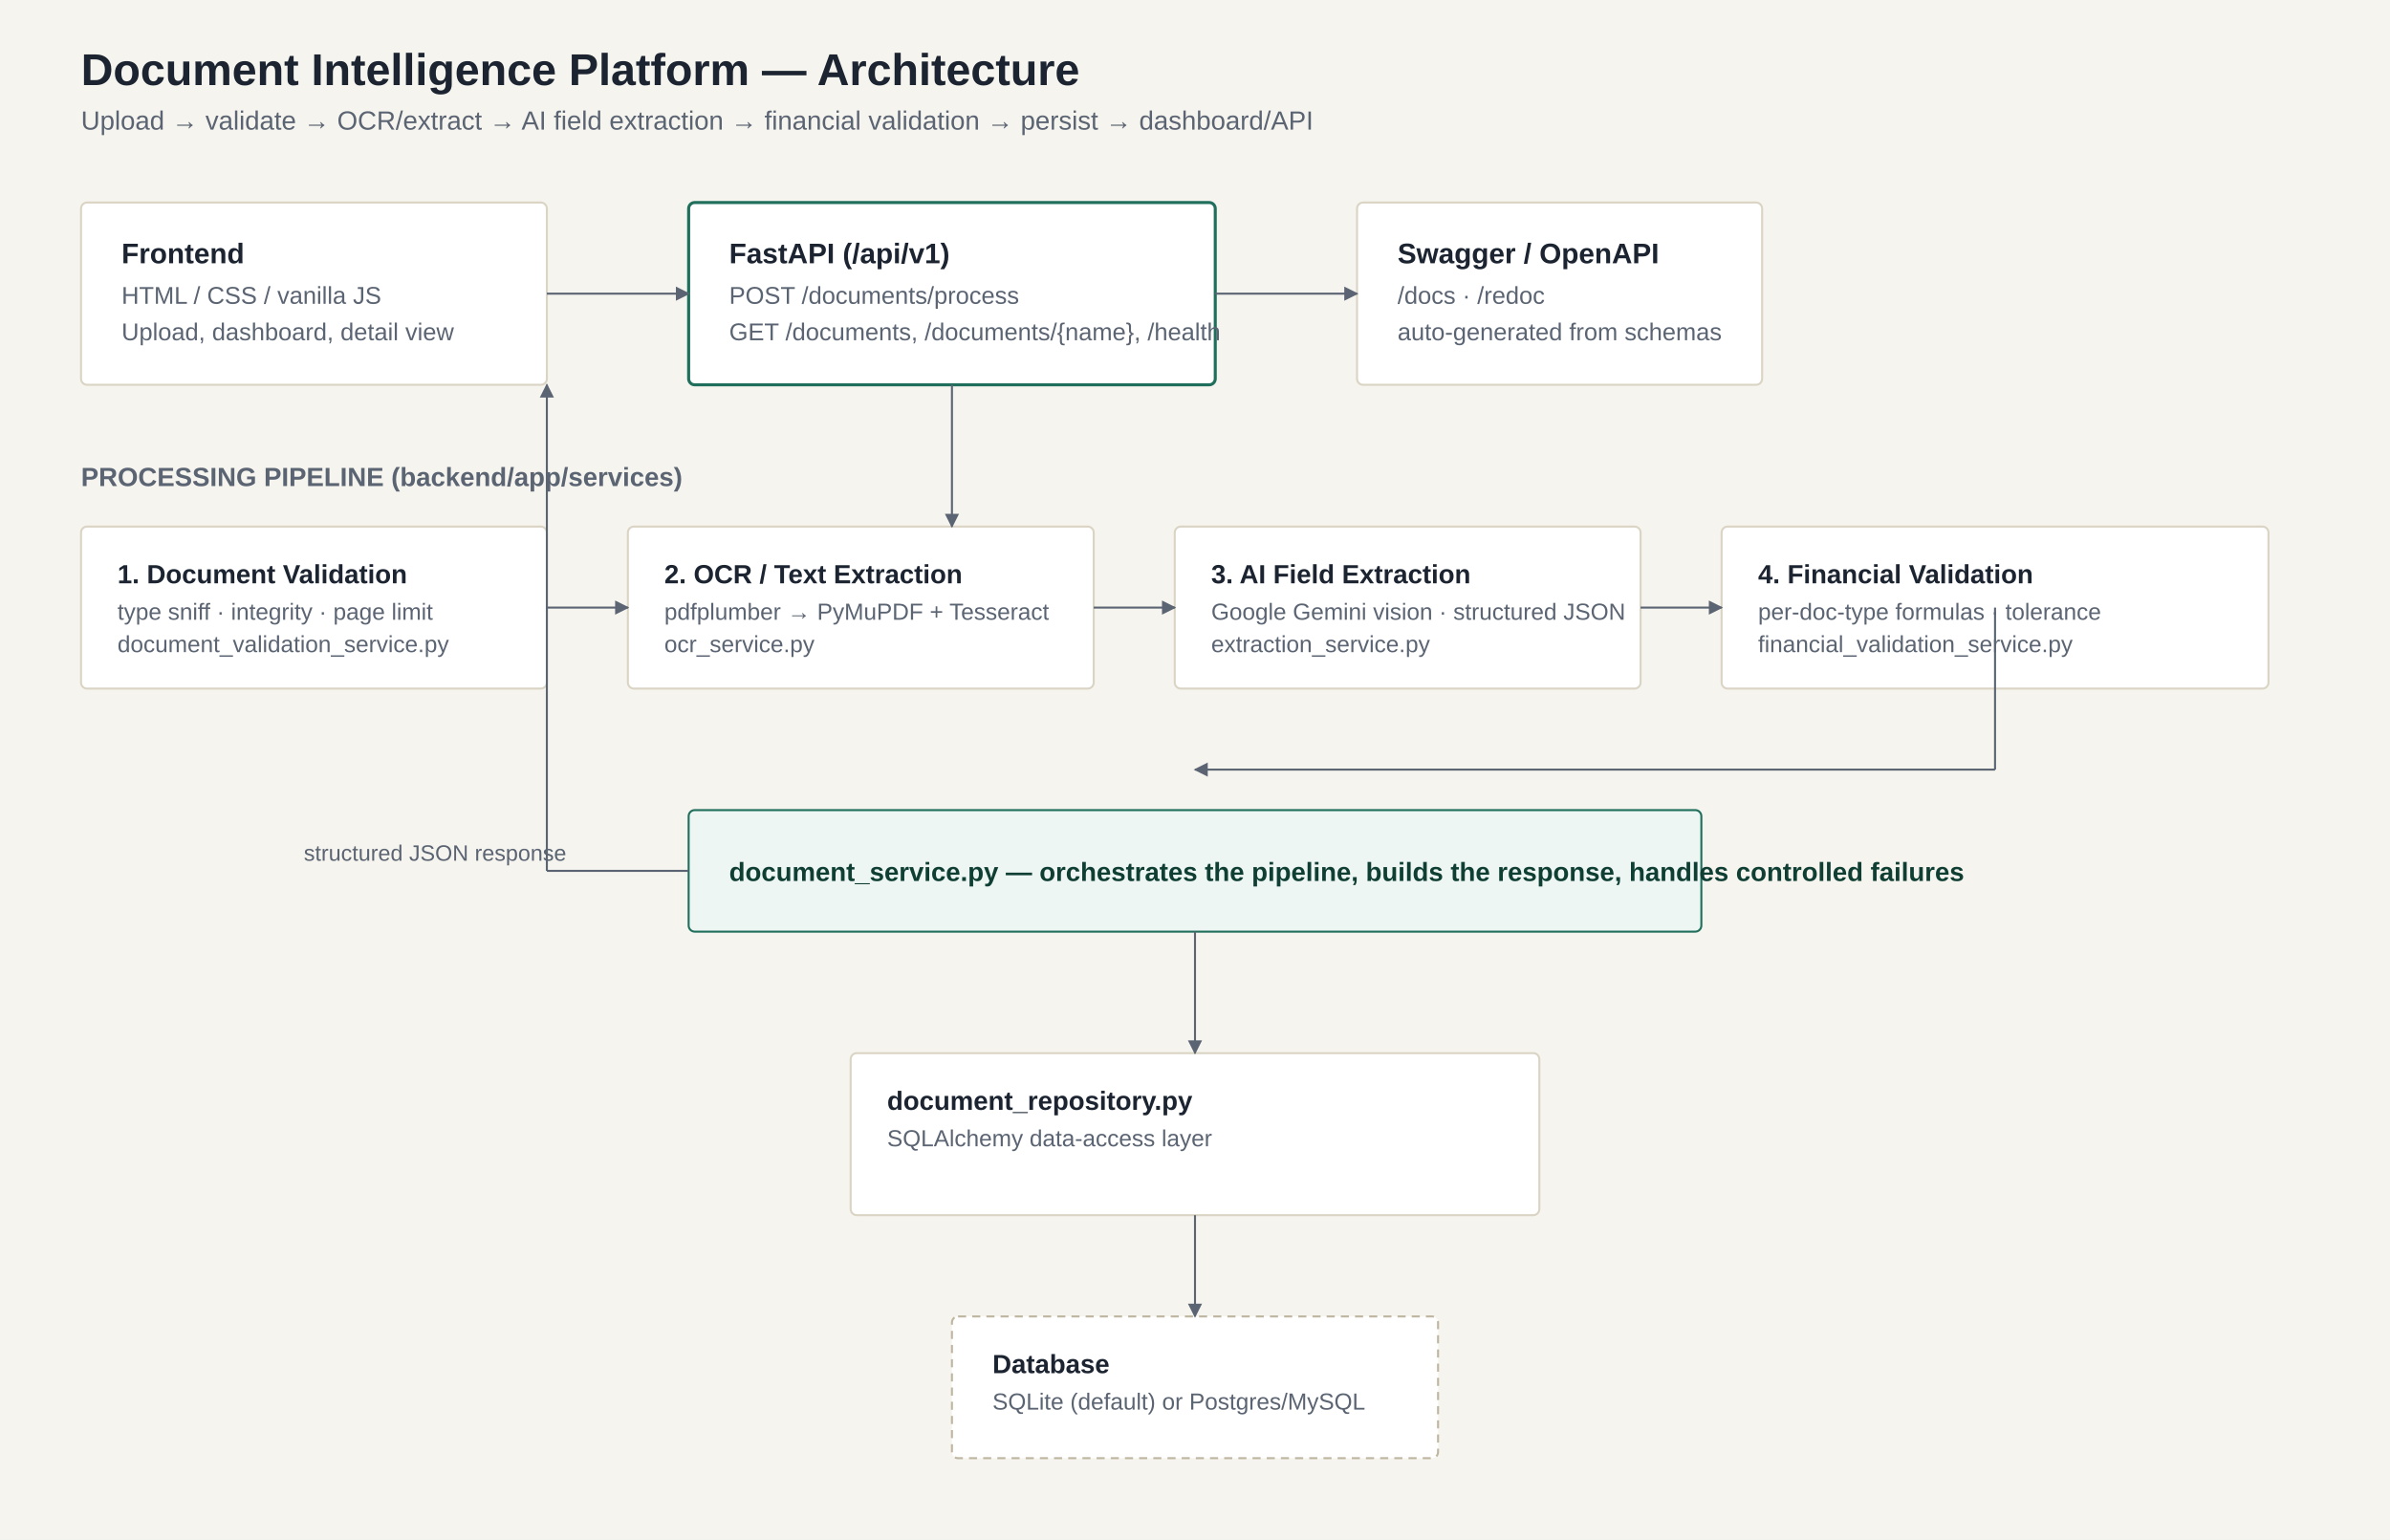
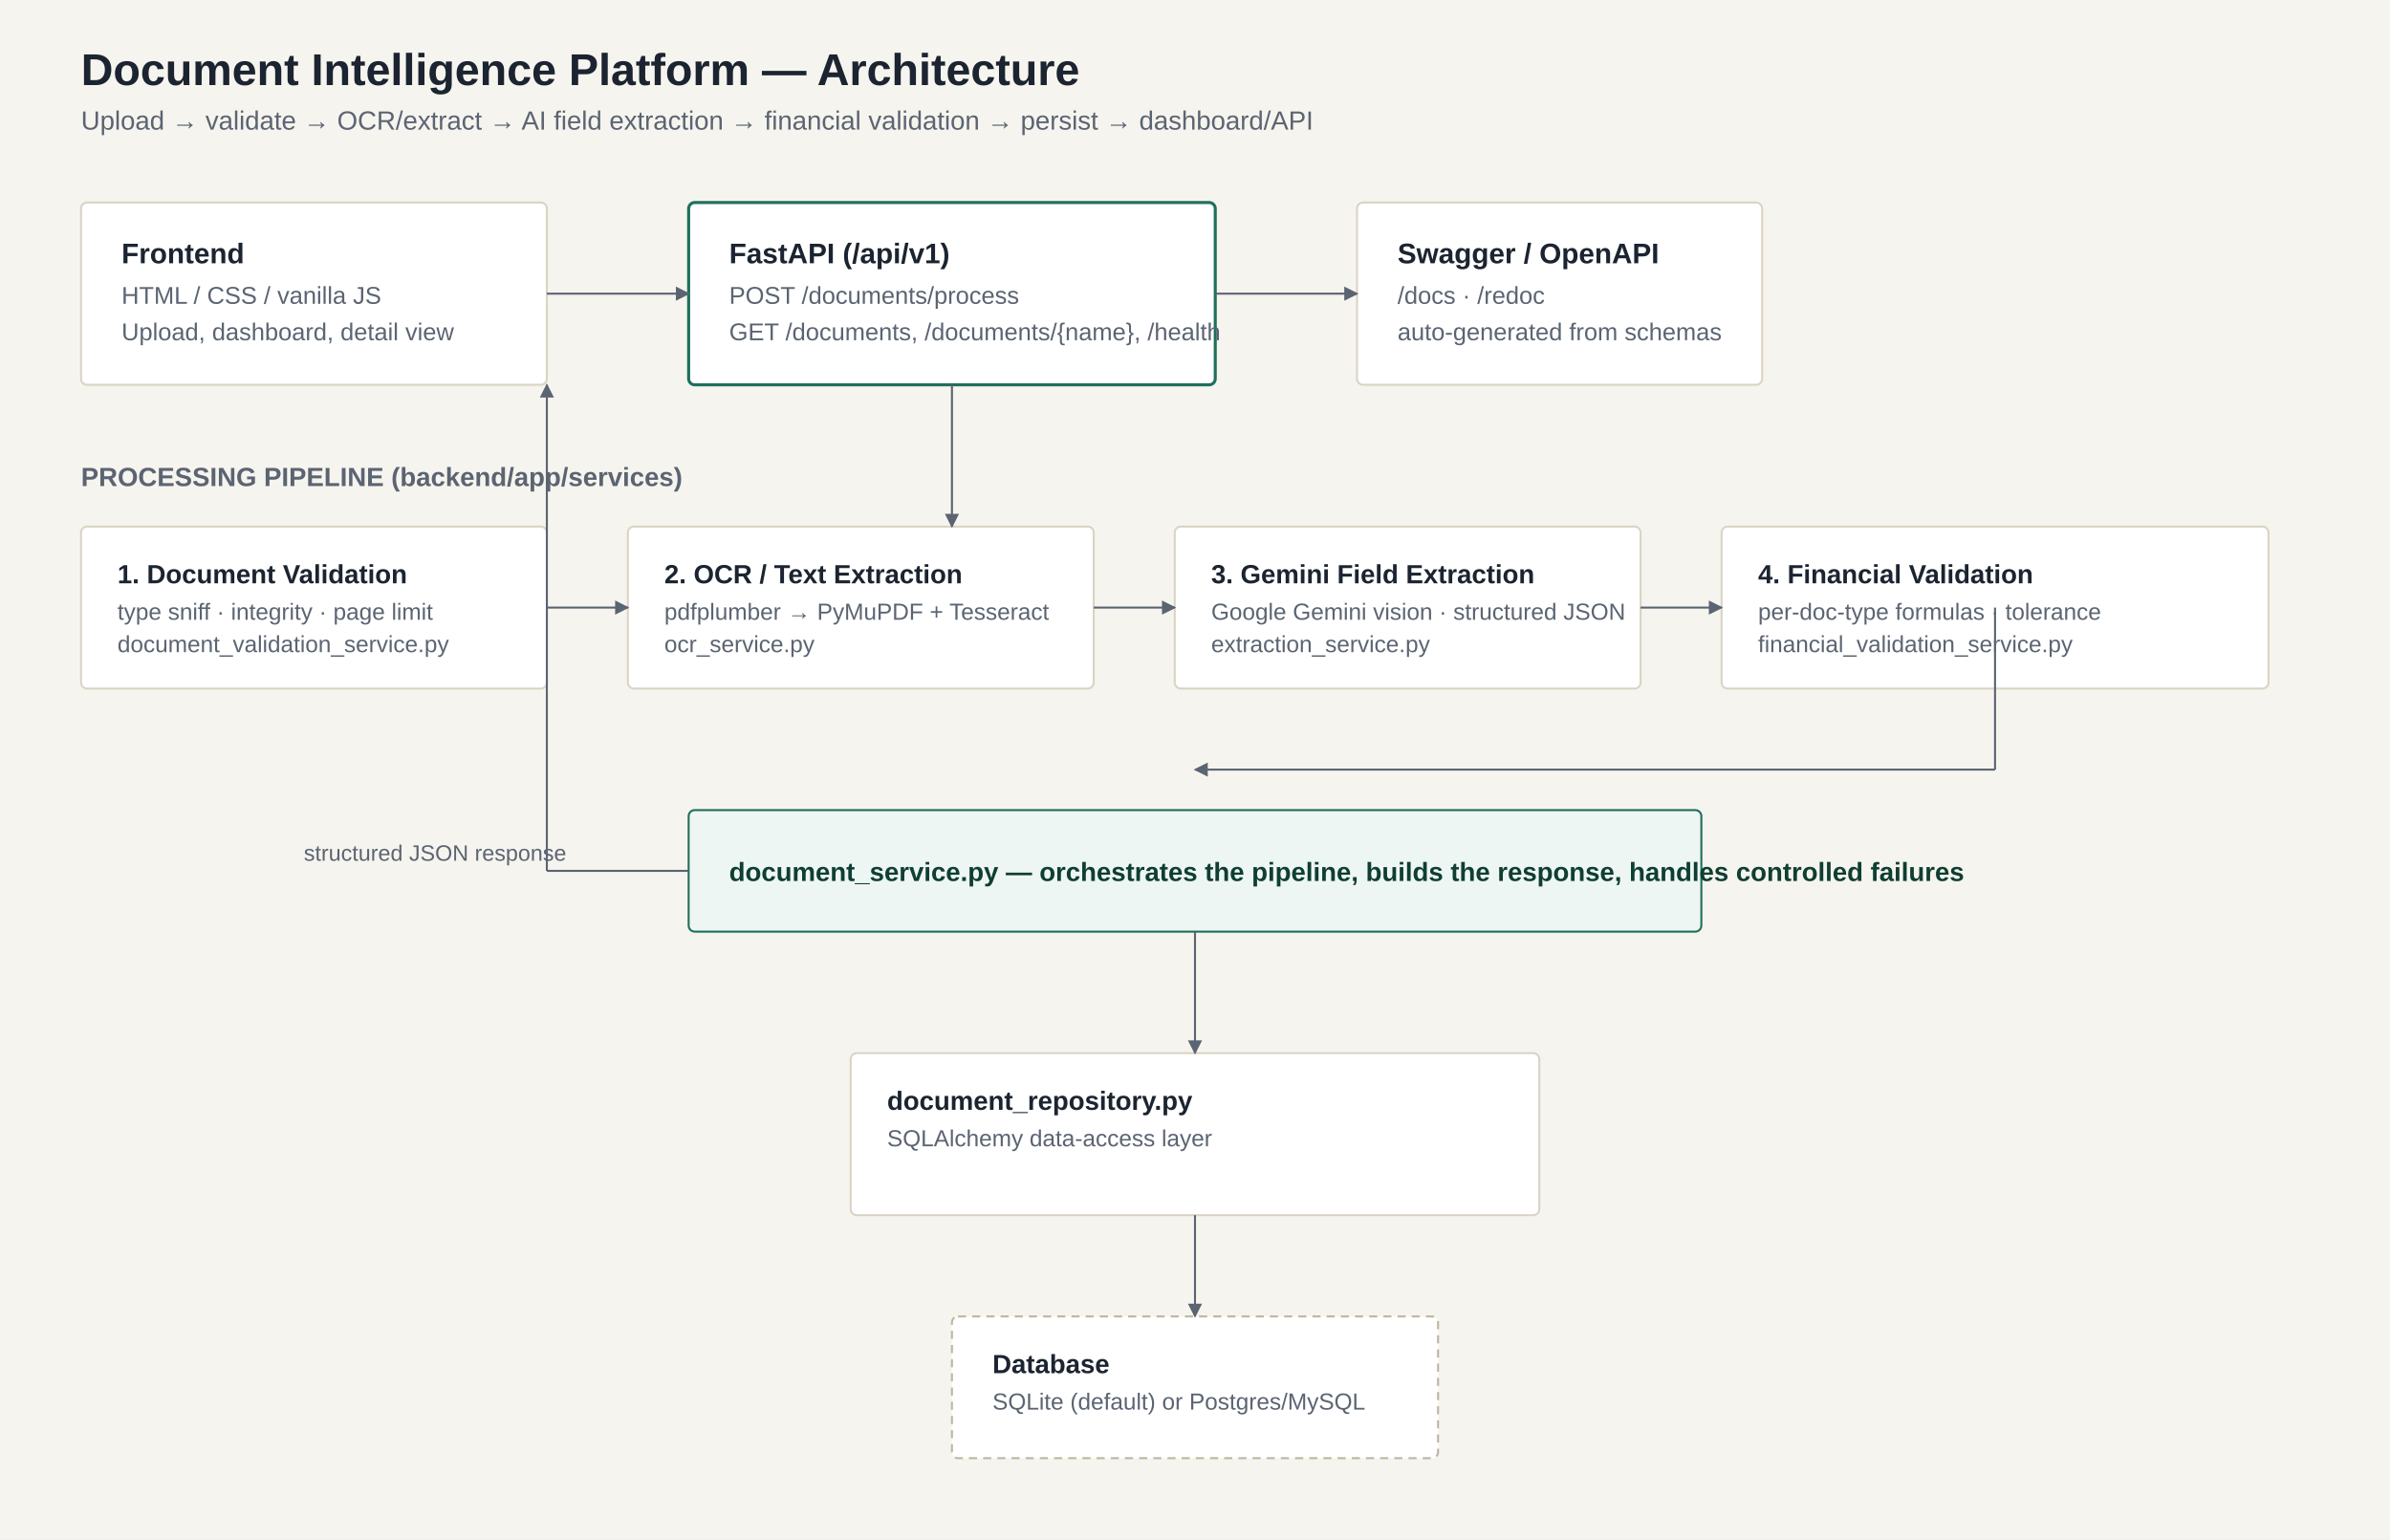
<svg xmlns="http://www.w3.org/2000/svg" viewBox="0 0 1180 760" font-family="IBM Plex Sans, Arial, sans-serif">
  <defs>
    <marker id="arrow" viewBox="0 0 10 10" refX="9" refY="5" markerWidth="7" markerHeight="7" orient="auto-start-reverse">
      <path d="M0,0 L10,5 L0,10 z" fill="#5B6472" />
    </marker>
  </defs>
  <rect width="1180" height="760" fill="#F6F4EE" />
  <text x="40" y="42" font-size="22" font-weight="600" fill="#1B2430">Document Intelligence Platform — Architecture</text>
  <text x="40" y="64" font-size="13" fill="#5B6472">Upload → validate → OCR/extract → AI field extraction → financial validation → persist → dashboard/API</text>
  <rect x="40" y="100" width="230" height="90" rx="3" fill="#FFFFFF" stroke="#DAD4C4" />
  <text x="60" y="130" font-size="14" font-weight="600" fill="#1B2430">Frontend</text>
  <text x="60" y="150" font-size="12" fill="#5B6472">HTML / CSS / vanilla JS</text>
  <text x="60" y="168" font-size="12" fill="#5B6472">Upload, dashboard, detail view</text>
  <rect x="340" y="100" width="260" height="90" rx="3" fill="#FFFFFF" stroke="#1F6F5C" stroke-width="1.5" />
  <text x="360" y="130" font-size="14" font-weight="600" fill="#1B2430">FastAPI (/api/v1)</text>
  <text x="360" y="150" font-size="12" fill="#5B6472">POST /documents/process</text>
  <text x="360" y="168" font-size="12" fill="#5B6472">GET /documents, /documents/{name}, /health</text>
  <rect x="670" y="100" width="200" height="90" rx="3" fill="#FFFFFF" stroke="#DAD4C4" />
  <text x="690" y="130" font-size="14" font-weight="600" fill="#1B2430">Swagger / OpenAPI</text>
  <text x="690" y="150" font-size="12" fill="#5B6472">/docs · /redoc</text>
  <text x="690" y="168" font-size="12" fill="#5B6472">auto-generated from schemas</text>
  <line x1="270" y1="145" x2="340" y2="145" stroke="#5B6472" marker-end="url(#arrow)" />
  <line x1="600" y1="145" x2="670" y2="145" stroke="#5B6472" marker-end="url(#arrow)" />
  <text x="40" y="240" font-size="13" font-weight="600" fill="#5B6472">PROCESSING PIPELINE (backend/app/services)</text>
  <g id="pipeline">
    <rect x="40" y="260" width="230" height="80" rx="3" fill="#FFFFFF" stroke="#DAD4C4" />
    <text x="58" y="288" font-size="13" font-weight="600" fill="#1B2430">1. Document Validation</text>
    <text x="58" y="306" font-size="11.5" fill="#5B6472">type sniff · integrity · page limit</text>
    <text x="58" y="322" font-size="11.5" fill="#5B6472">document_validation_service.py</text>
    <rect x="310" y="260" width="230" height="80" rx="3" fill="#FFFFFF" stroke="#DAD4C4" />
    <text x="328" y="288" font-size="13" font-weight="600" fill="#1B2430">2. OCR / Text Extraction</text>
    <text x="328" y="306" font-size="11.5" fill="#5B6472">pdfplumber → PyMuPDF + Tesseract</text>
    <text x="328" y="322" font-size="11.5" fill="#5B6472">ocr_service.py</text>
    <rect x="580" y="260" width="230" height="80" rx="3" fill="#FFFFFF" stroke="#DAD4C4" />
-     <text x="598" y="288" font-size="13" font-weight="600" fill="#1B2430">3. AI Field Extraction</text>
+     <text x="598" y="288" font-size="13" font-weight="600" fill="#1B2430">3. Gemini Field Extraction</text>
    <text x="598" y="306" font-size="11.5" fill="#5B6472">Google Gemini vision · structured JSON</text>
    <text x="598" y="322" font-size="11.5" fill="#5B6472">extraction_service.py</text>
    <rect x="850" y="260" width="270" height="80" rx="3" fill="#FFFFFF" stroke="#DAD4C4" />
    <text x="868" y="288" font-size="13" font-weight="600" fill="#1B2430">4. Financial Validation</text>
    <text x="868" y="306" font-size="11.5" fill="#5B6472">per-doc-type formulas · tolerance</text>
    <text x="868" y="322" font-size="11.5" fill="#5B6472">financial_validation_service.py</text>
    <line x1="270" y1="300" x2="310" y2="300" stroke="#5B6472" marker-end="url(#arrow)" />
    <line x1="540" y1="300" x2="580" y2="300" stroke="#5B6472" marker-end="url(#arrow)" />
    <line x1="810" y1="300" x2="850" y2="300" stroke="#5B6472" marker-end="url(#arrow)" />
  </g>
  <line x1="470" y1="190" x2="470" y2="260" stroke="#5B6472" marker-end="url(#arrow)" />
  <rect x="340" y="400" width="500" height="60" rx="3" fill="#EEF6F3" stroke="#1F6F5C" />
  <text x="360" y="435" font-size="13" font-weight="600" fill="#0F3E33">document_service.py — orchestrates the pipeline, builds the response, handles controlled failures</text>
  <line x1="985" y1="300" x2="985" y2="380" stroke="#5B6472" />
  <line x1="985" y1="380" x2="590" y2="380" stroke="#5B6472" marker-end="url(#arrow)" />
  <rect x="420" y="520" width="340" height="80" rx="3" fill="#FFFFFF" stroke="#DAD4C4" />
  <text x="438" y="548" font-size="13" font-weight="600" fill="#1B2430">document_repository.py</text>
  <text x="438" y="566" font-size="11.5" fill="#5B6472">SQLAlchemy data-access layer</text>
  <line x1="590" y1="460" x2="590" y2="520" stroke="#5B6472" marker-end="url(#arrow)" />
  <rect x="470" y="650" width="240" height="70" rx="3" fill="#FFFFFF" stroke="#BEB6A0" stroke-dasharray="4 3" />
  <text x="490" y="678" font-size="13" font-weight="600" fill="#1B2430">Database</text>
  <text x="490" y="696" font-size="11.5" fill="#5B6472">SQLite (default) or Postgres/MySQL</text>
  <line x1="590" y1="600" x2="590" y2="650" stroke="#5B6472" marker-end="url(#arrow)" />
  <line x1="340" y1="430" x2="270" y2="430" stroke="#5B6472" />
  <line x1="270" y1="430" x2="270" y2="190" stroke="#5B6472" marker-end="url(#arrow)" />
  <text x="150" y="425" font-size="11" fill="#5B6472">structured JSON response</text>
</svg>
